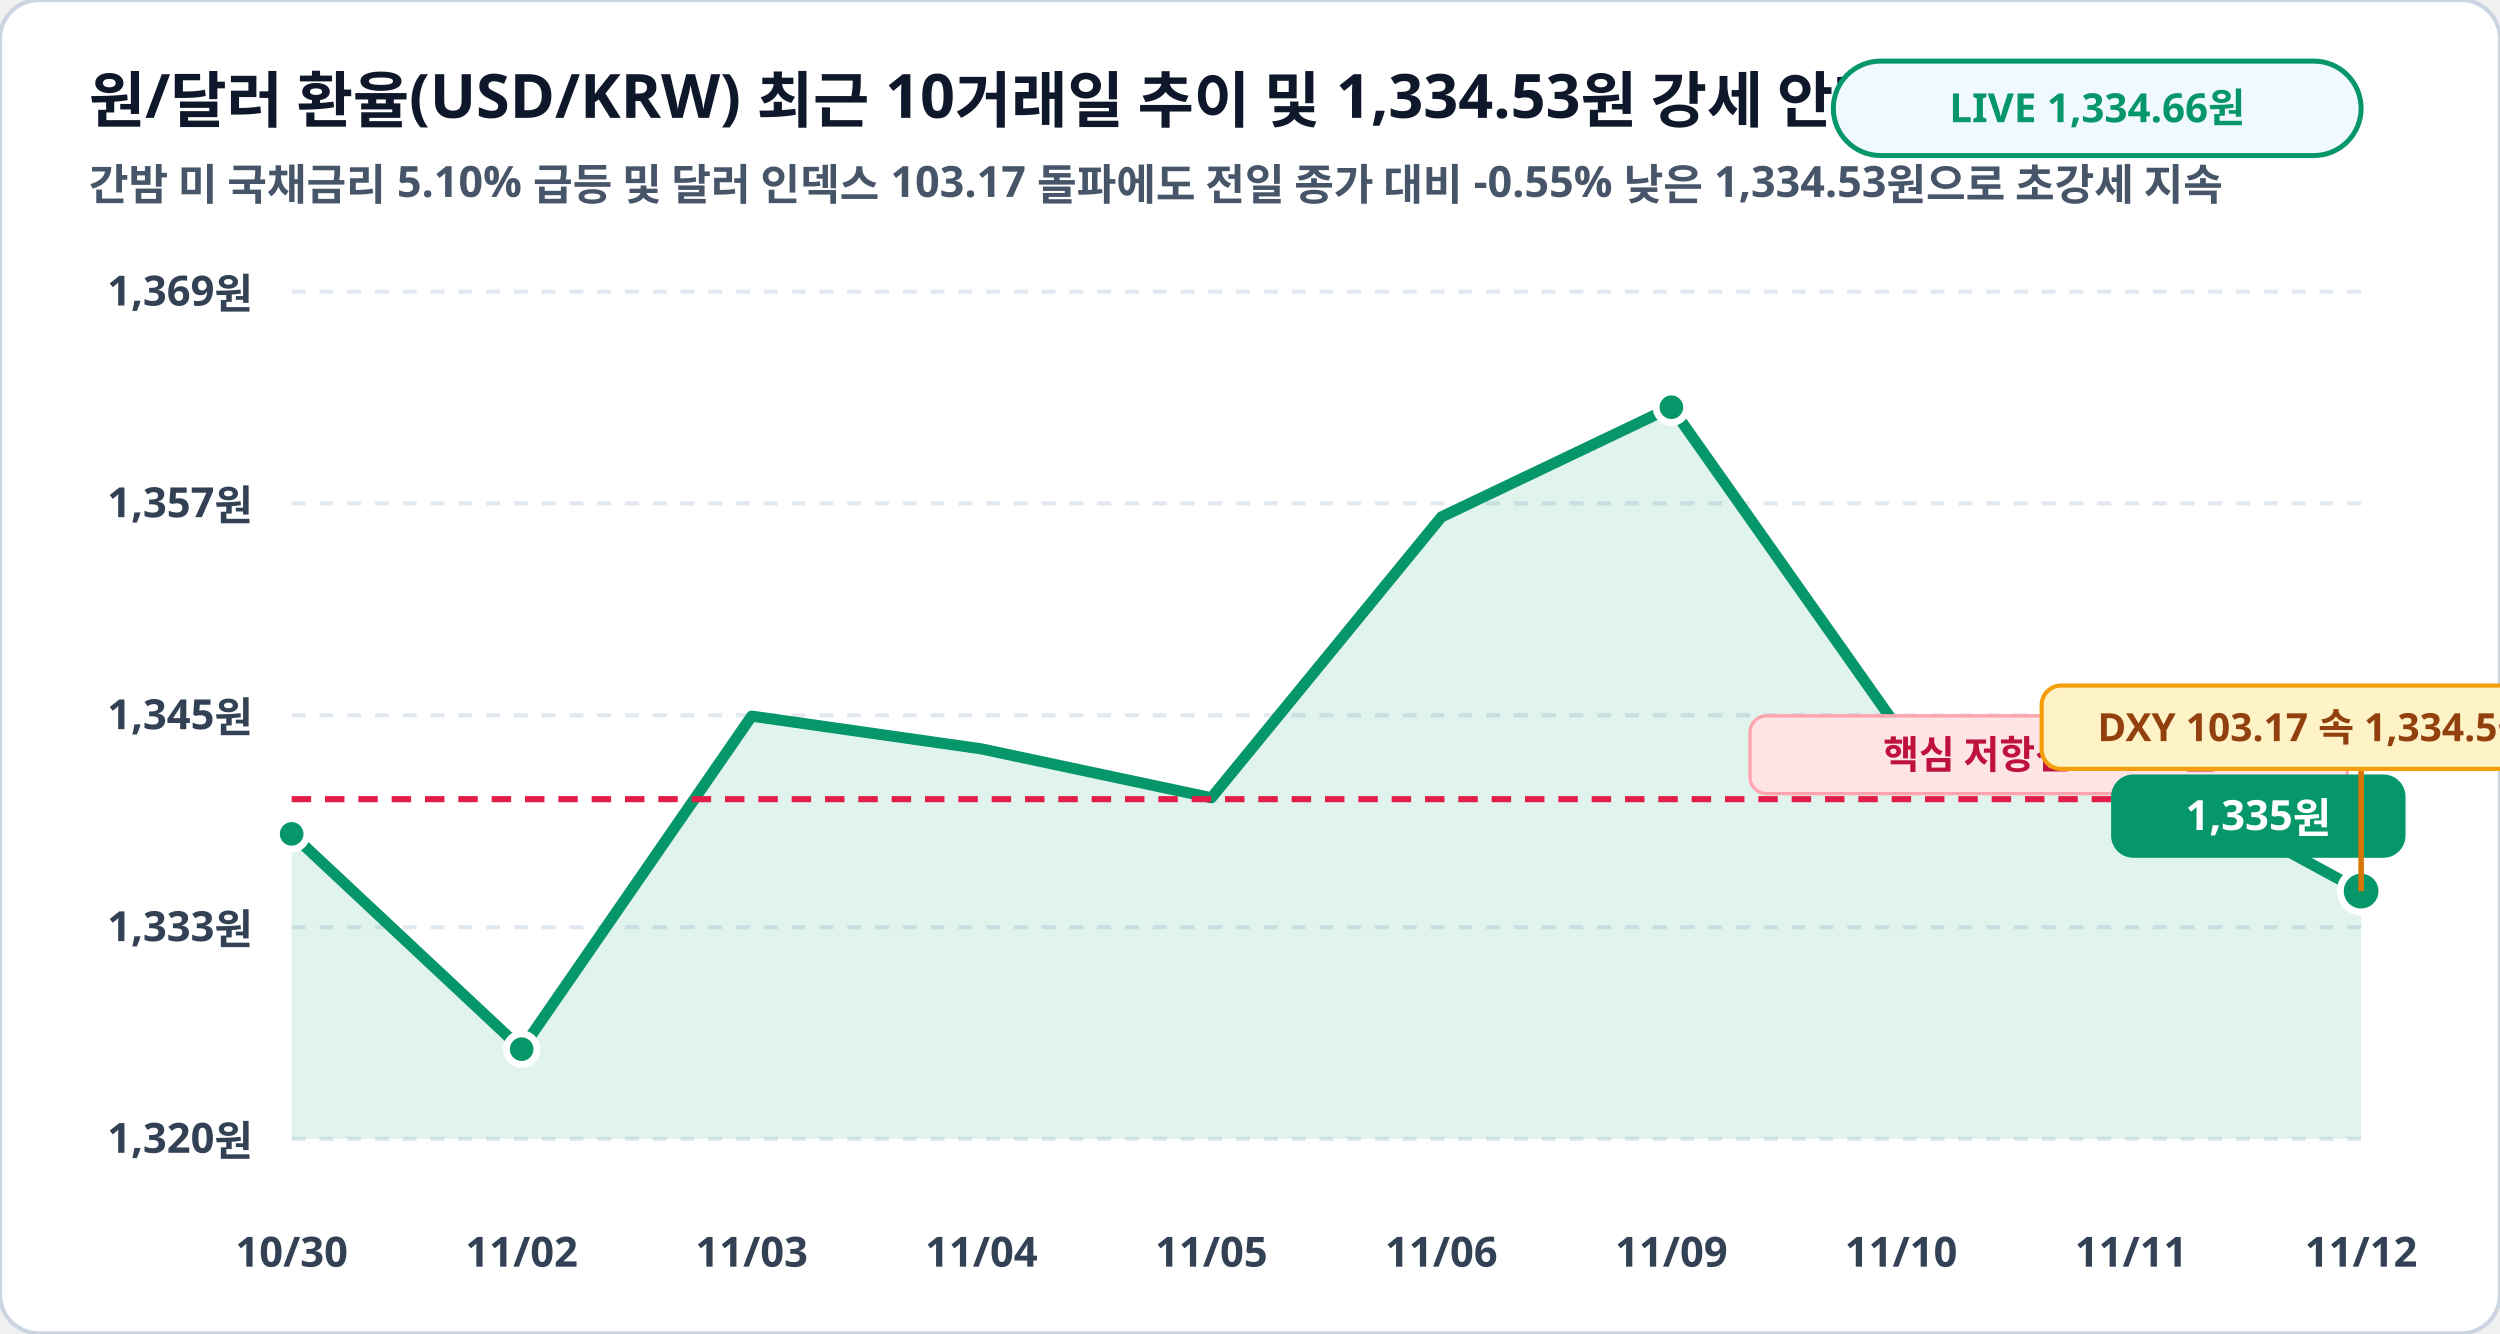
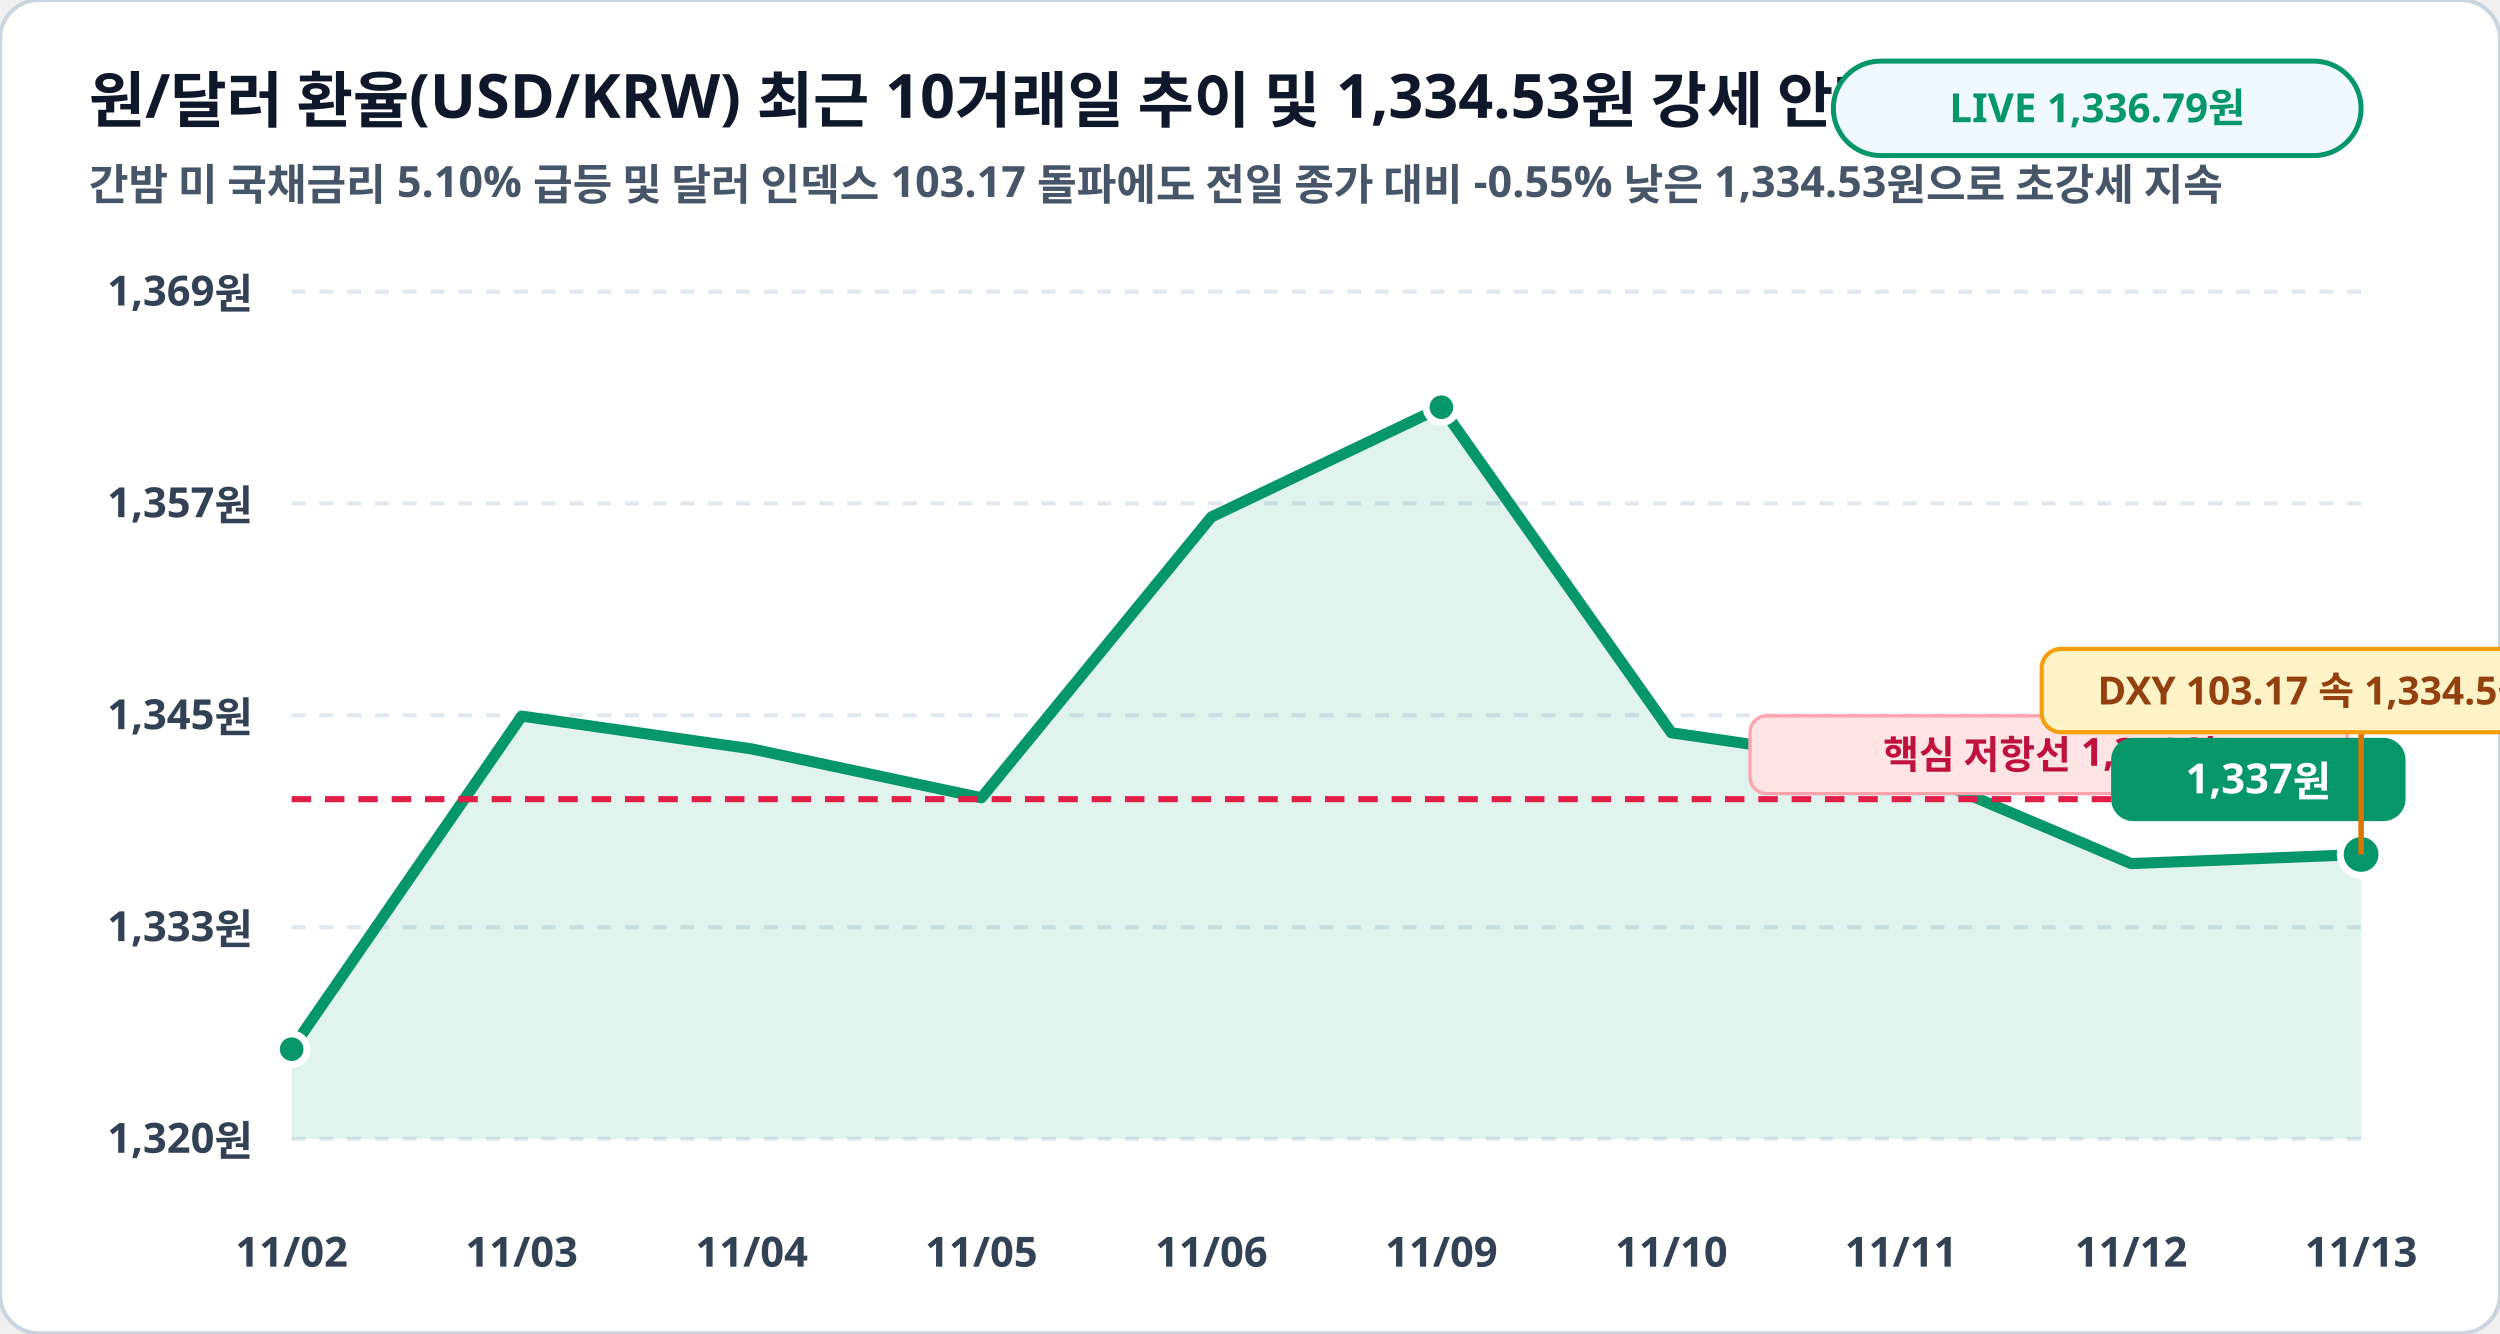
<svg xmlns="http://www.w3.org/2000/svg" viewBox="0 0 900 480" width="100%" height="100%">
  <rect width="900" height="480" rx="14" fill="#ffffff" stroke="#cbd5e1" stroke-width="1.5" />
  <text x="32" y="44" fill="#0f172a" font-family="Pretendard, sans-serif" font-size="22" font-weight="900">원/달러 환율(USD/KRW) 최근 10거래일 추이 및 1,334.53원 강세 안착 (원)</text>
  <text x="32" y="72" fill="#475569" font-family="Pretendard, sans-serif" font-size="15.5" font-weight="600">간밤 미 국채금리 5.10% 급등 및 달러 인덱스 103.17 돌파에도 전일 종가 대비 -0.55% 낮은 1,334.53원으로 초강세 지속</text>
  <rect x="660" y="22" width="190" height="34" rx="17" fill="#f0f9ff" stroke="#059669" stroke-width="1.8" />
-   <text x="755" y="44" fill="#059669" font-family="Pretendard, sans-serif" font-size="14.5" font-weight="800" text-anchor="middle">LIVE 1,334.66원</text>
+   <text x="755" y="44" fill="#059669" font-family="Pretendard, sans-serif" font-size="14.5" font-weight="800" text-anchor="middle">LIVE 1,336.79원</text>
  <line x1="105" y1="105.0" x2="850" y2="105.0" stroke="#e2e8f0" stroke-width="1.5" stroke-dasharray="5,5" />
  <text x="91" y="110.0" fill="#334155" font-family="Pretendard, sans-serif" font-size="15" font-weight="700" text-anchor="end">1,369원</text>
  <line x1="105" y1="181.2" x2="850" y2="181.2" stroke="#e2e8f0" stroke-width="1.5" stroke-dasharray="5,5" />
  <text x="91" y="186.2" fill="#334155" font-family="Pretendard, sans-serif" font-size="15" font-weight="700" text-anchor="end">1,357원</text>
  <line x1="105" y1="257.5" x2="850" y2="257.5" stroke="#e2e8f0" stroke-width="1.5" stroke-dasharray="5,5" />
  <text x="91" y="262.5" fill="#334155" font-family="Pretendard, sans-serif" font-size="15" font-weight="700" text-anchor="end">1,345원</text>
  <line x1="105" y1="333.8" x2="850" y2="333.8" stroke="#e2e8f0" stroke-width="1.5" stroke-dasharray="5,5" />
  <text x="91" y="338.8" fill="#334155" font-family="Pretendard, sans-serif" font-size="15" font-weight="700" text-anchor="end">1,333원</text>
  <line x1="105" y1="410.0" x2="850" y2="410.0" stroke="#e2e8f0" stroke-width="1.5" stroke-dasharray="5,5" />
  <text x="91" y="415.0" fill="#334155" font-family="Pretendard, sans-serif" font-size="15" font-weight="700" text-anchor="end">1,320원</text>
-   <polygon points="105.0,410.0 105.0,300.2 187.8,377.7 270.6,257.8 353.3,269.6 436.1,287.2 518.9,186.1 601.7,146.6 684.4,263.8 767.2,275.8 850.0,320.8 850.0,410.0" fill="#059669" fill-opacity="0.12" />
-   <polyline fill="none" stroke="#059669" stroke-width="4" stroke-linecap="round" stroke-linejoin="round" points="105.0,300.2 187.8,377.7 270.6,257.8 353.3,269.6 436.1,287.2 518.9,186.1 601.7,146.6 684.4,263.8 767.2,275.8 850.0,320.8" />
+   <polygon points="105.0,410.0 105.0,377.7 187.8,257.8 270.6,269.6 353.3,287.2 436.1,186.1 518.9,146.6 601.7,263.8 684.4,275.8 767.2,310.9 850.0,307.6 850.0,410.0" fill="#059669" fill-opacity="0.12" />
+   <polyline fill="none" stroke="#059669" stroke-width="4" stroke-linecap="round" stroke-linejoin="round" points="105.0,377.7 187.8,257.8 270.6,269.6 353.3,287.2 436.1,186.1 518.9,146.6 601.7,263.8 684.4,275.8 767.2,310.9 850.0,307.6" />
  <line x1="105" y1="287.7" x2="850" y2="287.7" stroke="#e11d48" stroke-width="2.2" stroke-dasharray="7,5" />
  <rect x="630" y="257.7" width="215" height="28" rx="6" fill="#ffe4e6" stroke="#fda4af" stroke-width="1.2" />
  <text x="738" y="276.7" fill="#be123c" font-family="Pretendard, sans-serif" font-size="14" font-weight="800" text-anchor="middle">핵심 저항선 1,340원</text>
-   <circle cx="105.0" cy="300.2" r="5.5" fill="#059669" stroke="#ffffff" stroke-width="2.5" />
-   <circle cx="187.8" cy="377.7" r="5.5" fill="#059669" stroke="#ffffff" stroke-width="2.5" />
-   <circle cx="601.7" cy="146.6" r="5.5" fill="#059669" stroke="#ffffff" stroke-width="2.5" />
-   <circle cx="850.0" cy="320.8" r="7.5" fill="#059669" stroke="#ffffff" stroke-width="2.5" />
-   <rect x="760.0" y="278.8" width="106" height="30" rx="8" fill="#059669" />
-   <text x="813.0" y="298.8" fill="#ffffff" font-family="Pretendard, sans-serif" font-size="15" font-weight="800" text-anchor="middle">1,335원</text>
-   <line x1="850.0" y1="320.8" x2="850.0" y2="276.8" stroke="#d97706" stroke-width="2" />
-   <rect x="735.0" y="246.8" width="230" height="30" rx="7" fill="#fef3c7" stroke="#f59e0b" stroke-width="1.5" />
-   <text x="850.0" y="266.8" fill="#92400e" font-family="Pretendard, sans-serif" font-size="14" font-weight="800" text-anchor="middle">DXY 103.17 속 1,334.5원 수성!</text>
-   <text x="105.0" y="456" fill="#334155" font-family="Pretendard, sans-serif" font-size="15" font-weight="700" text-anchor="middle">10/30</text>
-   <text x="187.8" y="456" fill="#334155" font-family="Pretendard, sans-serif" font-size="15" font-weight="700" text-anchor="middle">11/02</text>
-   <text x="270.6" y="456" fill="#334155" font-family="Pretendard, sans-serif" font-size="15" font-weight="700" text-anchor="middle">11/03</text>
-   <text x="353.3" y="456" fill="#334155" font-family="Pretendard, sans-serif" font-size="15" font-weight="700" text-anchor="middle">11/04</text>
-   <text x="436.1" y="456" fill="#334155" font-family="Pretendard, sans-serif" font-size="15" font-weight="700" text-anchor="middle">11/05</text>
-   <text x="518.9" y="456" fill="#334155" font-family="Pretendard, sans-serif" font-size="15" font-weight="700" text-anchor="middle">11/06</text>
-   <text x="601.7" y="456" fill="#334155" font-family="Pretendard, sans-serif" font-size="15" font-weight="700" text-anchor="middle">11/09</text>
-   <text x="684.4" y="456" fill="#334155" font-family="Pretendard, sans-serif" font-size="15" font-weight="700" text-anchor="middle">11/10</text>
-   <text x="767.2" y="456" fill="#334155" font-family="Pretendard, sans-serif" font-size="15" font-weight="700" text-anchor="middle">11/11</text>
-   <text x="850.0" y="456" fill="#334155" font-family="Pretendard, sans-serif" font-size="15" font-weight="700" text-anchor="middle">11/12</text>
+   <circle cx="105.0" cy="377.7" r="5.5" fill="#059669" stroke="#ffffff" stroke-width="2.5" />
+   <circle cx="518.9" cy="146.6" r="5.5" fill="#059669" stroke="#ffffff" stroke-width="2.5" />
+   <circle cx="850.0" cy="307.6" r="7.5" fill="#059669" stroke="#ffffff" stroke-width="2.5" />
+   <rect x="760.0" y="265.6" width="106" height="30" rx="8" fill="#059669" />
+   <text x="813.0" y="285.6" fill="#ffffff" font-family="Pretendard, sans-serif" font-size="15" font-weight="800" text-anchor="middle">1,337원</text>
+   <line x1="850.0" y1="307.6" x2="850.0" y2="263.6" stroke="#d97706" stroke-width="2" />
+   <rect x="735.0" y="233.6" width="230" height="30" rx="7" fill="#fef3c7" stroke="#f59e0b" stroke-width="1.5" />
+   <text x="850.0" y="253.6" fill="#92400e" font-family="Pretendard, sans-serif" font-size="14" font-weight="800" text-anchor="middle">DXY 103.17 속 1,334.5원 수성!</text>
+   <text x="105.0" y="456" fill="#334155" font-family="Pretendard, sans-serif" font-size="15" font-weight="700" text-anchor="middle">11/02</text>
+   <text x="187.8" y="456" fill="#334155" font-family="Pretendard, sans-serif" font-size="15" font-weight="700" text-anchor="middle">11/03</text>
+   <text x="270.6" y="456" fill="#334155" font-family="Pretendard, sans-serif" font-size="15" font-weight="700" text-anchor="middle">11/04</text>
+   <text x="353.3" y="456" fill="#334155" font-family="Pretendard, sans-serif" font-size="15" font-weight="700" text-anchor="middle">11/05</text>
+   <text x="436.1" y="456" fill="#334155" font-family="Pretendard, sans-serif" font-size="15" font-weight="700" text-anchor="middle">11/06</text>
+   <text x="518.9" y="456" fill="#334155" font-family="Pretendard, sans-serif" font-size="15" font-weight="700" text-anchor="middle">11/09</text>
+   <text x="601.7" y="456" fill="#334155" font-family="Pretendard, sans-serif" font-size="15" font-weight="700" text-anchor="middle">11/10</text>
+   <text x="684.4" y="456" fill="#334155" font-family="Pretendard, sans-serif" font-size="15" font-weight="700" text-anchor="middle">11/11</text>
+   <text x="767.2" y="456" fill="#334155" font-family="Pretendard, sans-serif" font-size="15" font-weight="700" text-anchor="middle">11/12</text>
+   <text x="850.0" y="456" fill="#334155" font-family="Pretendard, sans-serif" font-size="15" font-weight="700" text-anchor="middle">11/13</text>
</svg>
